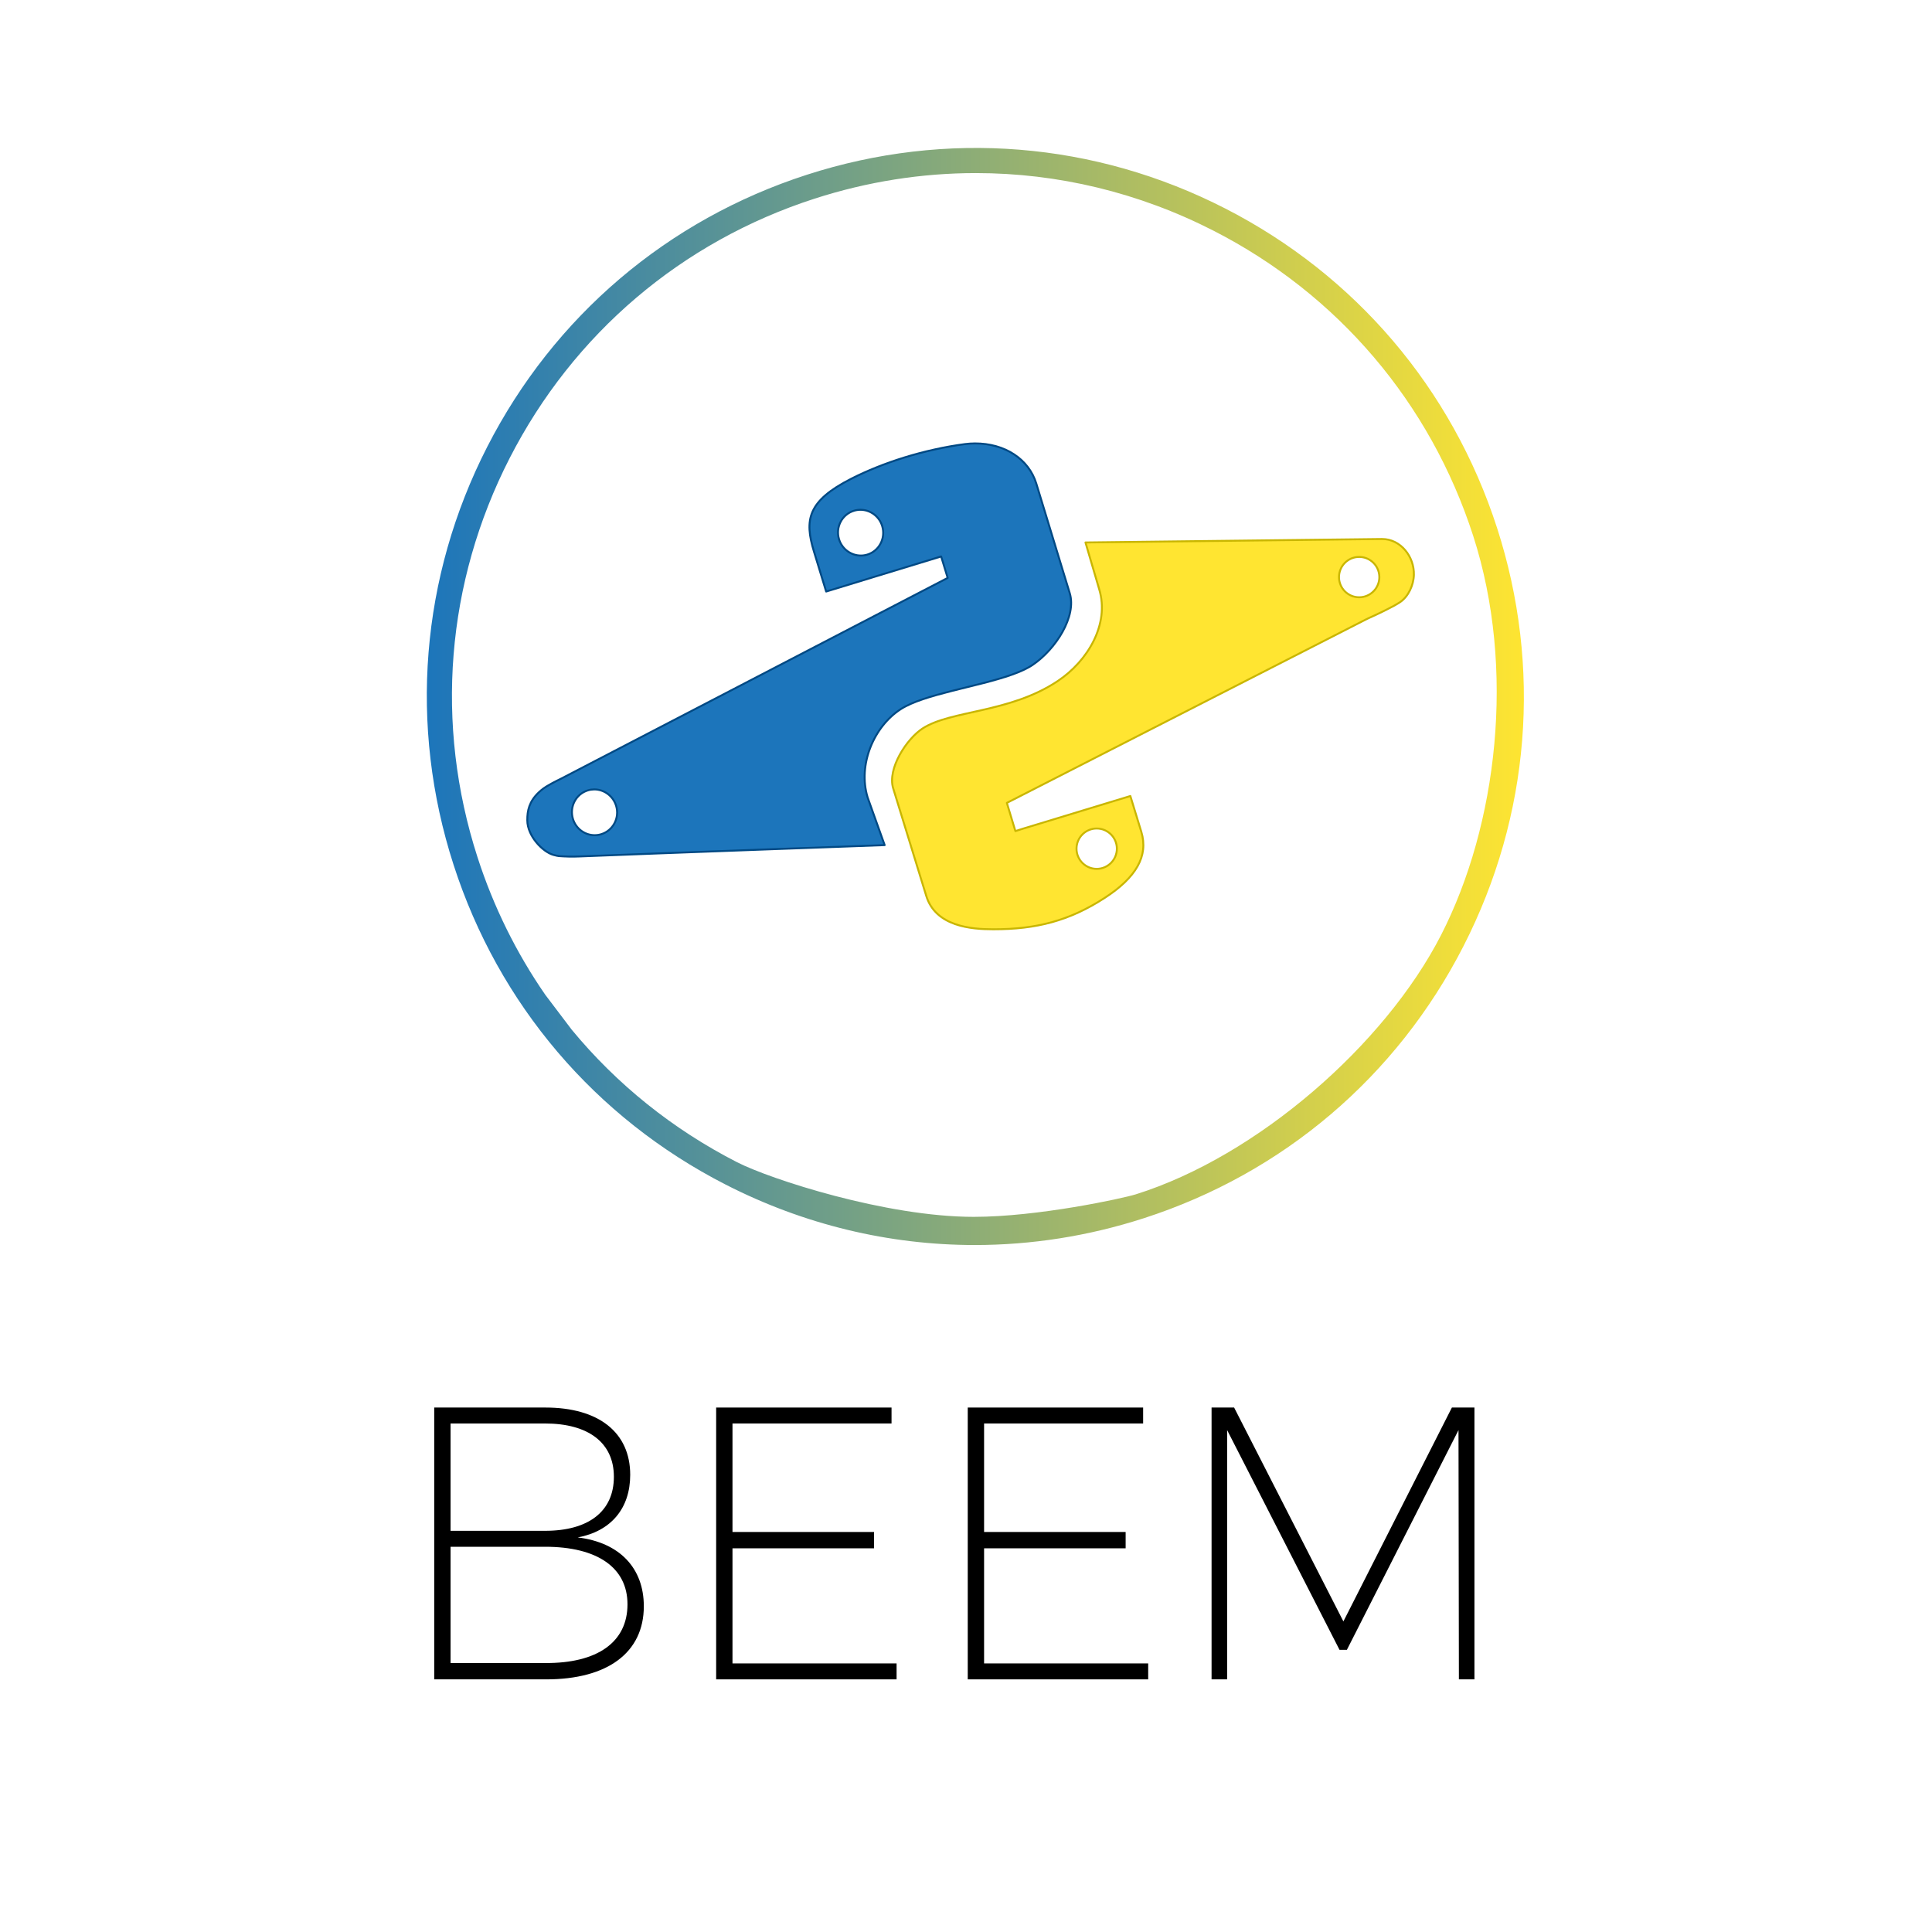
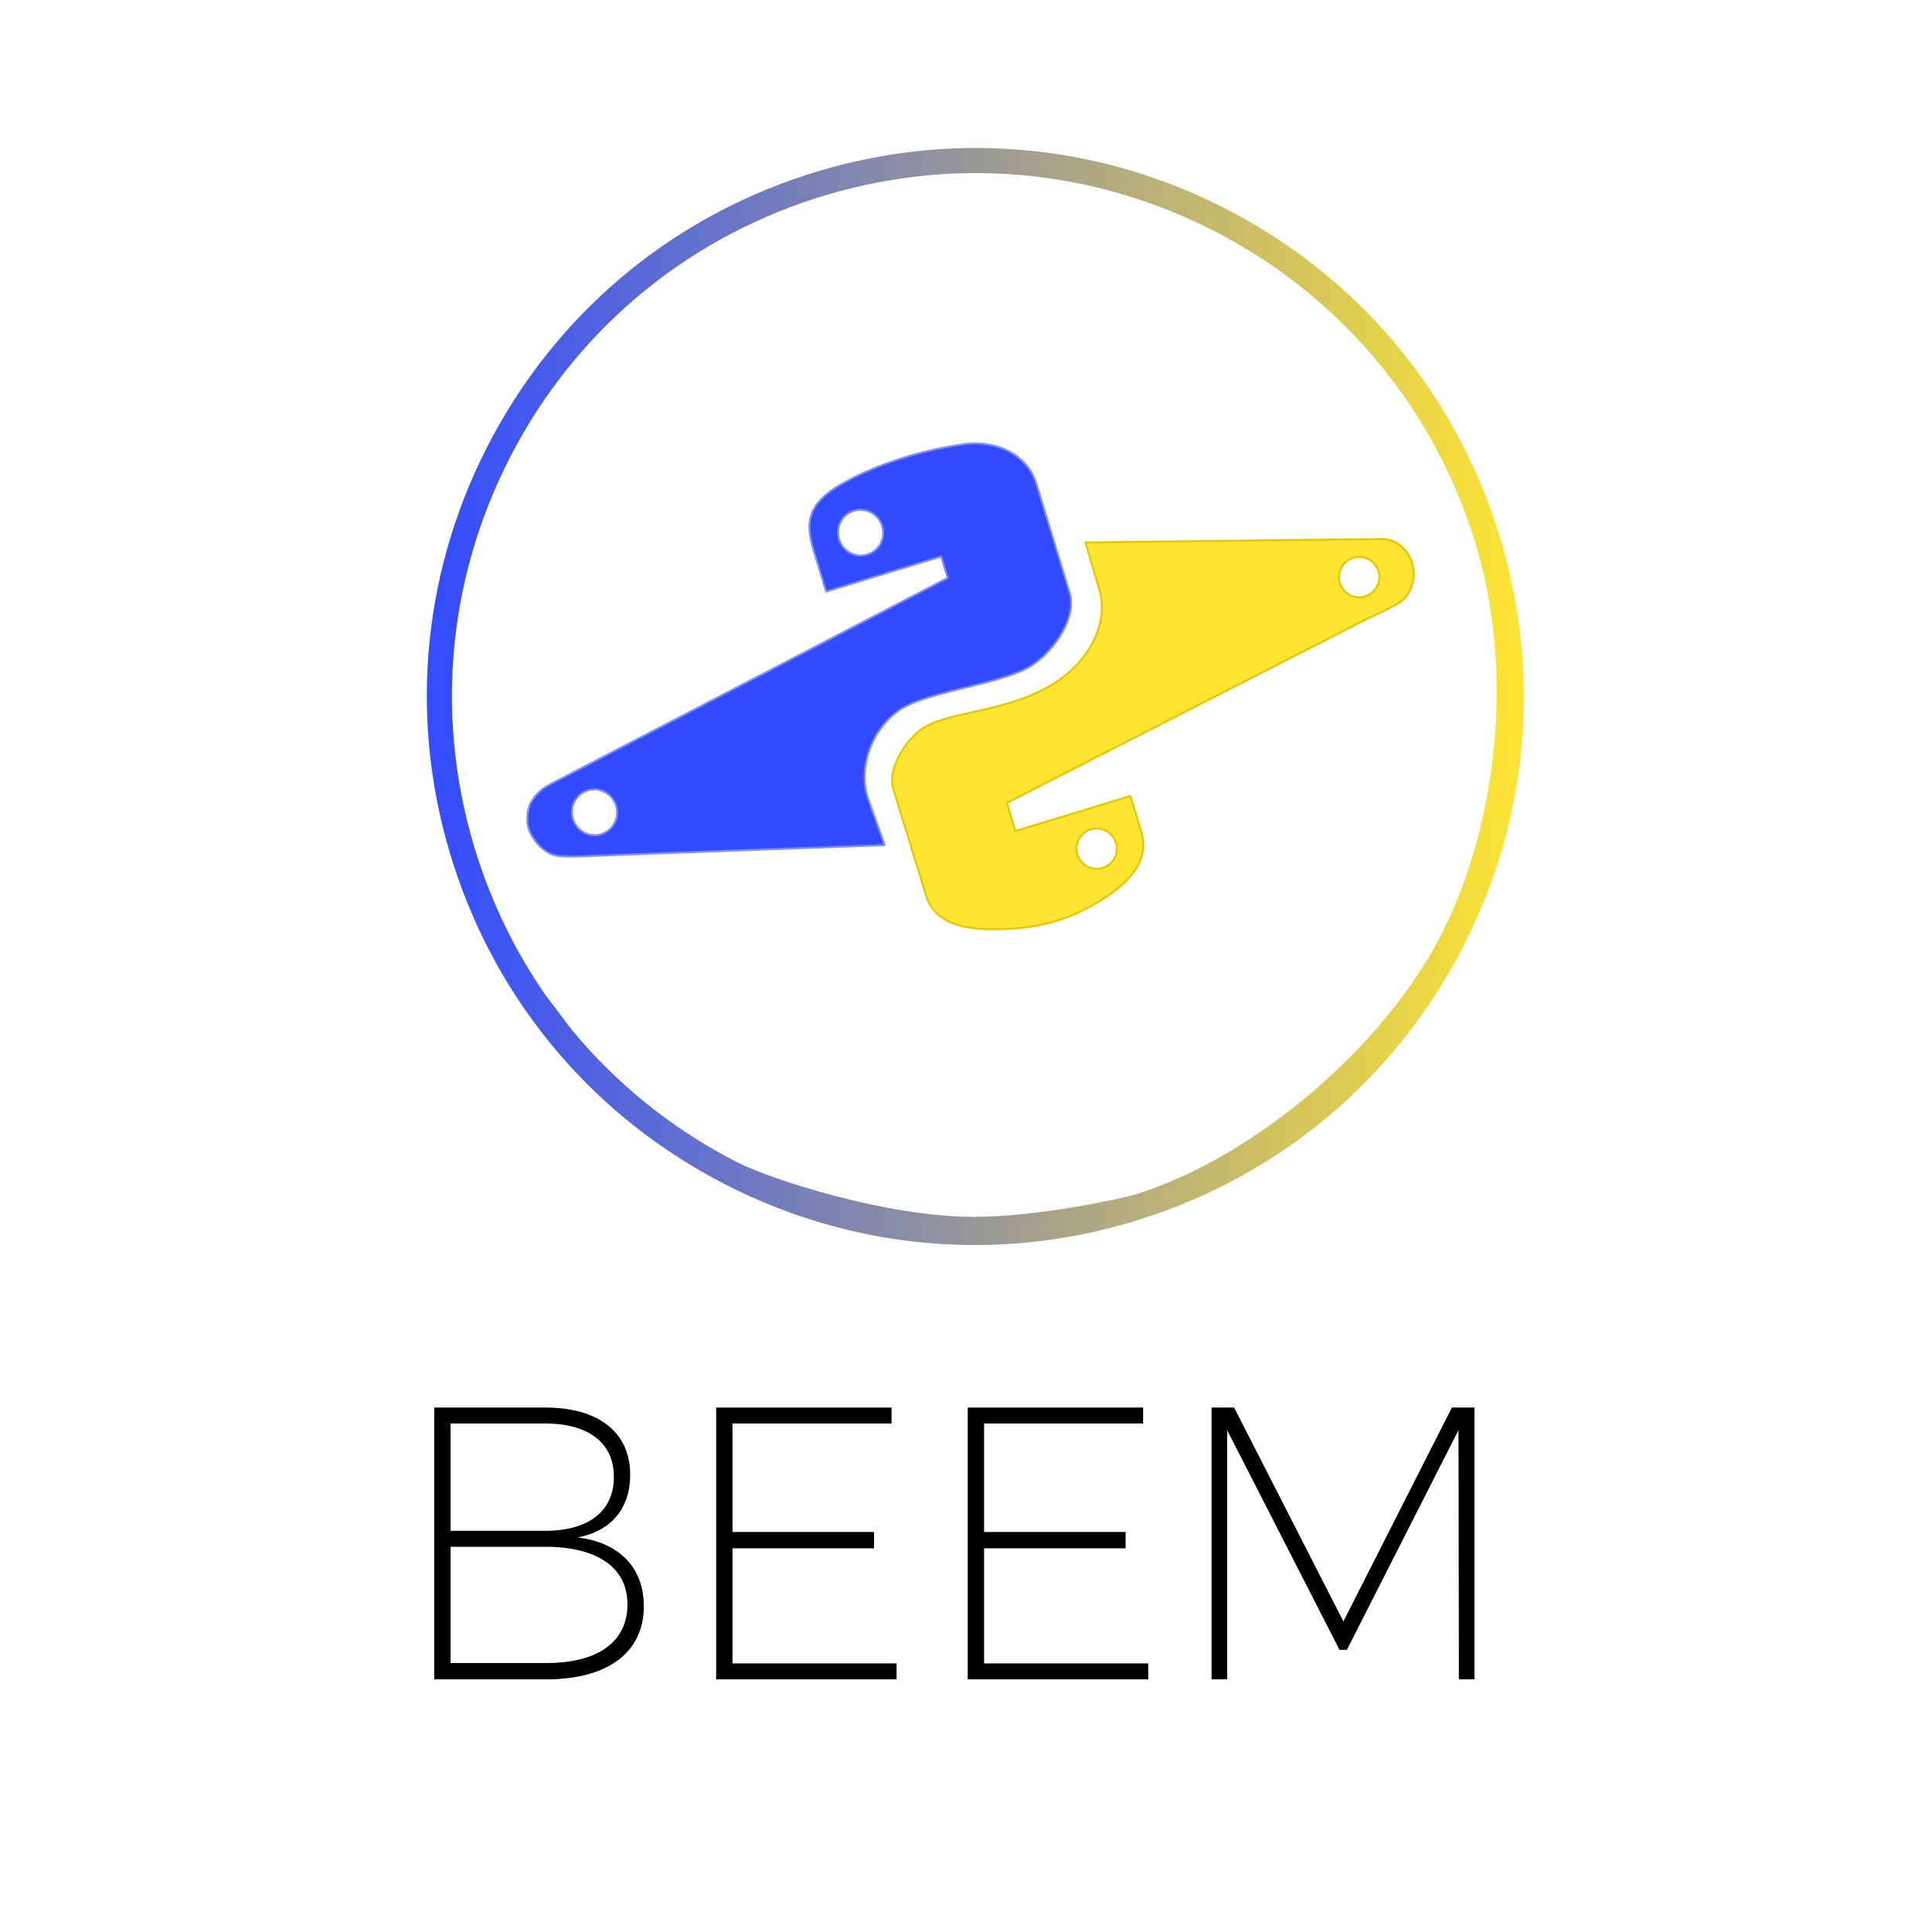
<svg xmlns="http://www.w3.org/2000/svg" width="100%" height="100%" viewBox="0 0 1000 1000" version="1.1" xml:space="preserve" style="fill-rule:evenodd;clip-rule:evenodd;stroke-linejoin:round;stroke-miterlimit:1.414;">
  <g id="Layer-1">
    <g>
-       <path d="M300.075,443.29c34.301,-1.394 157.829,-5.859 157.829,-5.859l-8.818,-24.675c-5.203,-17.054 3.282,-36.78 17.163,-45.714c12.077,-7.774 39.77,-11.502 57.625,-17.877c4.215,-1.505 7.881,-3.157 10.664,-5.044c11.886,-8.06 22.845,-25.031 19.153,-37.134l-17.296,-56.672c-3.869,-12.683 -16.337,-20.847 -31.758,-20.8c-1.745,0.006 -3.512,0.123 -5.25,0.353c-10.213,1.345 -21.077,3.752 -31.414,6.957c-9.773,3.032 -19.242,6.826 -27.38,10.975c-22.66,11.538 -24.282,21.326 -19.308,37.628l6.333,20.754l59.516,-18.156l3.382,11.096l-200.136,103.926c0,0 -4.276,2.032 -7.533,4.021c-2.206,1.347 -3.723,2.821 -3.982,3.067c-4.99,4.732 -5.951,9.425 -5.937,14.408c0.027,8.349 8.127,16.429 13.421,17.917c2.859,0.804 3.17,0.668 5.186,0.794c4.08,0.255 8.54,0.035 8.54,0.035Zm11.104,-11.507c-1.112,0.339 -2.236,0.503 -3.344,0.506c-5.033,0.015 -9.71,-3.28 -11.273,-8.406c-1.915,-6.273 1.528,-12.9 7.697,-14.783c1.097,-0.334 2.208,-0.496 3.305,-0.499c5.042,-0.016 9.761,3.315 11.332,8.468c1.909,6.252 -1.57,12.839 -7.717,14.714Zm130.849,-167.423c1.112,-0.336 2.238,-0.496 3.344,-0.496c5.035,0 9.702,3.31 11.25,8.44c1.893,6.28 -1.568,12.896 -7.744,14.759c-1.097,0.332 -2.21,0.489 -3.305,0.489c-5.042,0 -9.752,-3.344 -11.308,-8.503c-1.889,-6.257 1.609,-12.833 7.763,-14.689Z" style="fill:#1c75bb;stroke:#004984;stroke-width:1px;" />
-       <path d="M715.37,278.989c9.538,0 16.713,9.037 16.452,18.575c-0.147,5.417 -2.935,11.267 -7.105,14.075c-1.631,1.098 -4.589,2.733 -6.213,3.489c-0.771,0.359 -3.967,2.052 -6.044,2.968c-3.325,1.466 -5.648,2.634 -5.648,2.634l-182.667,93.318l-2.995,1.53l0.971,3.213l2.285,7.552l1.165,3.828l3.862,-1.232l55.64,-16.922l5.685,18.573c3.753,12.438 -2.635,23.578 -18.985,34.171c-18.461,11.975 -35.609,16.228 -57.335,16.228l-0.541,0c-10.804,0 -29.653,-1.314 -34.489,-17.339l-17.114,-55.648c-3.067,-10.164 6.958,-25.578 15.255,-30.96c14.693,-9.532 44.937,-7.888 69.899,-24.513c15.63,-10.41 26.943,-29.476 21.506,-47.502l-7.118,-24.252c0,0 24.027,-0.283 53.047,-0.623c43.964,-0.515 99.388,-1.163 100.089,-1.163l0.398,0Zm-147.688,170.731c-5.768,0.017 -10.458,-4.644 -10.477,-10.411c-0.018,-5.768 4.645,-10.457 10.413,-10.476c5.767,-0.017 10.456,4.644 10.474,10.412c0.017,5.767 -4.643,10.457 -10.41,10.475Zm135.822,-140.57c-5.767,0 -10.442,-4.676 -10.442,-10.443c0,-5.768 4.675,-10.443 10.442,-10.443c2.489,0 4.776,0.871 6.571,2.325c2.363,1.914 3.874,4.839 3.874,8.118c0,5.767 -4.677,10.443 -10.445,10.443Z" style="fill:#ffe531;stroke:#c9b600;stroke-width:1px;" />
+       <path d="M300.075,443.29c34.301,-1.394 157.829,-5.859 157.829,-5.859l-8.818,-24.675c-5.203,-17.054 3.282,-36.78 17.163,-45.714c12.077,-7.774 39.77,-11.502 57.625,-17.877c4.215,-1.505 7.881,-3.157 10.664,-5.044c11.886,-8.06 22.845,-25.031 19.153,-37.134l-17.296,-56.672c-3.869,-12.683 -16.337,-20.847 -31.758,-20.8c-1.745,0.006 -3.512,0.123 -5.25,0.353c-10.213,1.345 -21.077,3.752 -31.414,6.957c-9.773,3.032 -19.242,6.826 -27.38,10.975c-22.66,11.538 -24.282,21.326 -19.308,37.628l6.333,20.754l59.516,-18.156l3.382,11.096l-200.136,103.926c0,0 -4.276,2.032 -7.533,4.021c-2.206,1.347 -3.723,2.821 -3.982,3.067c-4.99,4.732 -5.951,9.425 -5.937,14.408c0.027,8.349 8.127,16.429 13.421,17.917c2.859,0.804 3.17,0.668 5.186,0.794c4.08,0.255 8.54,0.035 8.54,0.035Zm11.104,-11.507c-1.112,0.339 -2.236,0.503 -3.344,0.506c-5.033,0.015 -9.71,-3.28 -11.273,-8.406c-1.915,-6.273 1.528,-12.9 7.697,-14.783c1.097,-0.334 2.208,-0.496 3.305,-0.499c5.042,-0.016 9.761,3.315 11.332,8.468c1.909,6.252 -1.57,12.839 -7.717,14.714Zm130.849,-167.423c1.112,-0.336 2.238,-0.496 3.344,-0.496c5.035,0 9.702,3.31 11.25,8.44c1.893,6.28 -1.568,12.896 -7.744,14.759c-1.097,0.332 -2.21,0.489 -3.305,0.489c-5.042,0 -9.752,-3.344 -11.308,-8.503c-1.889,-6.257 1.609,-12.833 7.763,-14.689Z" style="fill:#314bff;stroke:#7e8eff;stroke-width:1px;" />
+       <path d="M715.37,278.989c9.538,0 16.713,9.037 16.452,18.575c-0.147,5.417 -2.935,11.267 -7.105,14.075c-1.631,1.098 -4.589,2.733 -6.213,3.489c-0.771,0.359 -3.967,2.052 -6.044,2.968c-3.325,1.466 -5.648,2.634 -5.648,2.634l-182.667,93.318l-2.995,1.53l0.971,3.213l2.285,7.552l1.165,3.828l3.862,-1.232l55.64,-16.922l5.685,18.573c3.753,12.438 -2.635,23.578 -18.985,34.171c-18.461,11.975 -35.609,16.228 -57.335,16.228l-0.541,0c-10.804,0 -29.653,-1.314 -34.489,-17.339l-17.114,-55.648c-3.067,-10.164 6.958,-25.578 15.255,-30.96c14.693,-9.532 44.937,-7.888 69.899,-24.513c15.63,-10.41 26.943,-29.476 21.506,-47.502l-7.118,-24.252c0,0 24.027,-0.283 53.047,-0.623c43.964,-0.515 99.388,-1.163 100.089,-1.163l0.398,0Zm-147.688,170.731c-5.768,0.017 -10.458,-4.644 -10.477,-10.411c-0.018,-5.768 4.645,-10.457 10.413,-10.476c5.767,-0.017 10.456,4.644 10.474,10.412c0.017,5.767 -4.643,10.457 -10.41,10.475Zm135.822,-140.57c-5.767,0 -10.442,-4.676 -10.442,-10.443c0,-5.768 4.675,-10.443 10.442,-10.443c2.489,0 4.776,0.871 6.571,2.325c2.363,1.914 3.874,4.839 3.874,8.118c0,5.767 -4.677,10.443 -10.445,10.443Z" style="fill:#ffe531;stroke:#e4c700;stroke-width:1px;" />
    </g>
    <path d="M324.787,830.39c0,-18.921 -15.498,-29.79 -42.671,-29.79l-48.91,0l0,60.183l48.91,0c27.173,0.201 42.671,-10.87 42.671,-30.393m-7.044,-66.02c0,-17.511 -13.083,-27.575 -35.627,-27.575l-48.91,0l0,55.553l48.91,0c22.544,0 35.627,-10.064 35.627,-27.978m8.453,-1.006c0,17.31 -9.862,29.185 -27.173,32.406c21.739,2.616 34.218,15.9 34.218,35.626c0,23.952 -18.719,37.841 -50.52,37.841l-57.969,0l0,-140.695l57.565,0c27.575,0 43.879,12.882 43.879,34.822" style="fill-rule:nonzero;" />
    <path d="M461.455,728.542l0,8.253l-82.322,0l0,56.156l73.265,0l0,8.454l-73.265,0l0,59.578l84.939,0l0,8.253l-93.393,0l0,-140.694l90.776,0Z" style="fill-rule:nonzero;" />
    <path d="M591.683,728.542l0,8.253l-82.322,0l0,56.156l73.265,0l0,8.454l-73.265,0l0,59.578l84.939,0l0,8.253l-93.393,0l0,-140.694l90.776,0Z" style="fill-rule:nonzero;" />
    <path d="M638.78,728.542l56.56,110.703l56.157,-110.703l11.674,0l0,140.694l-8.051,0l-0.201,-129.019l-57.768,113.722l-3.824,0l-58.17,-113.722l0,129.019l-8.051,0l0,-140.694l11.674,0Z" style="fill-rule:nonzero;" />
    <path d="M587.9,618.179c-6.652,2.086 -50.557,11.65 -83.834,11.662c-45.462,0.017 -105.413,-19.502 -122.595,-28.296c-33.405,-17.097 -62.302,-40.424 -85.497,-68.515l-13.721,-18.111c-14.942,-21.598 -26.793,-45.512 -35.092,-71.208c-22.225,-68.83 -16.318,-142.193 16.635,-206.579c32.953,-64.384 89.006,-112.084 157.834,-134.309c27.403,-8.849 55.513,-13.237 83.501,-13.237c42.309,0 84.326,10.038 123.077,29.871c64.386,32.953 112.084,89.068 134.31,157.897c22.226,68.828 12.469,149.834 -16.634,206.638c-29.103,56.804 -95.186,114.493 -157.984,134.187Zm186.989,-344.882c-23.293,-72.133 -73.282,-130.877 -140.758,-165.412c-67.477,-34.535 -144.363,-40.725 -216.495,-17.433c-72.133,23.293 -130.877,73.282 -165.412,140.758c-34.535,67.476 -40.727,144.362 -17.434,216.495c23.293,72.132 73.282,130.878 140.759,165.412c40.615,20.788 84.641,31.305 128.986,31.305c29.326,0 58.794,-4.599 87.508,-13.872c72.134,-23.293 130.878,-73.282 165.413,-140.758c34.535,-67.476 40.726,-144.362 17.433,-216.495" style="fill:url(#_Linear1);fill-rule:nonzero;" />
  </g>
  <defs>
    <linearGradient id="_Linear1" x1="0" y1="0" x2="1" y2="0" gradientUnits="userSpaceOnUse" gradientTransform="matrix(567.844,0,0,567.842,220.918,360.501)">
-       <stop offset="0" style="stop-color:#1c75bb;stop-opacity:1" />
+       <stop offset="0" style="stop-color:#314bff;stop-opacity:1" />
      <stop offset="1" style="stop-color:#ffe531;stop-opacity:1" />
    </linearGradient>
  </defs>
</svg>
